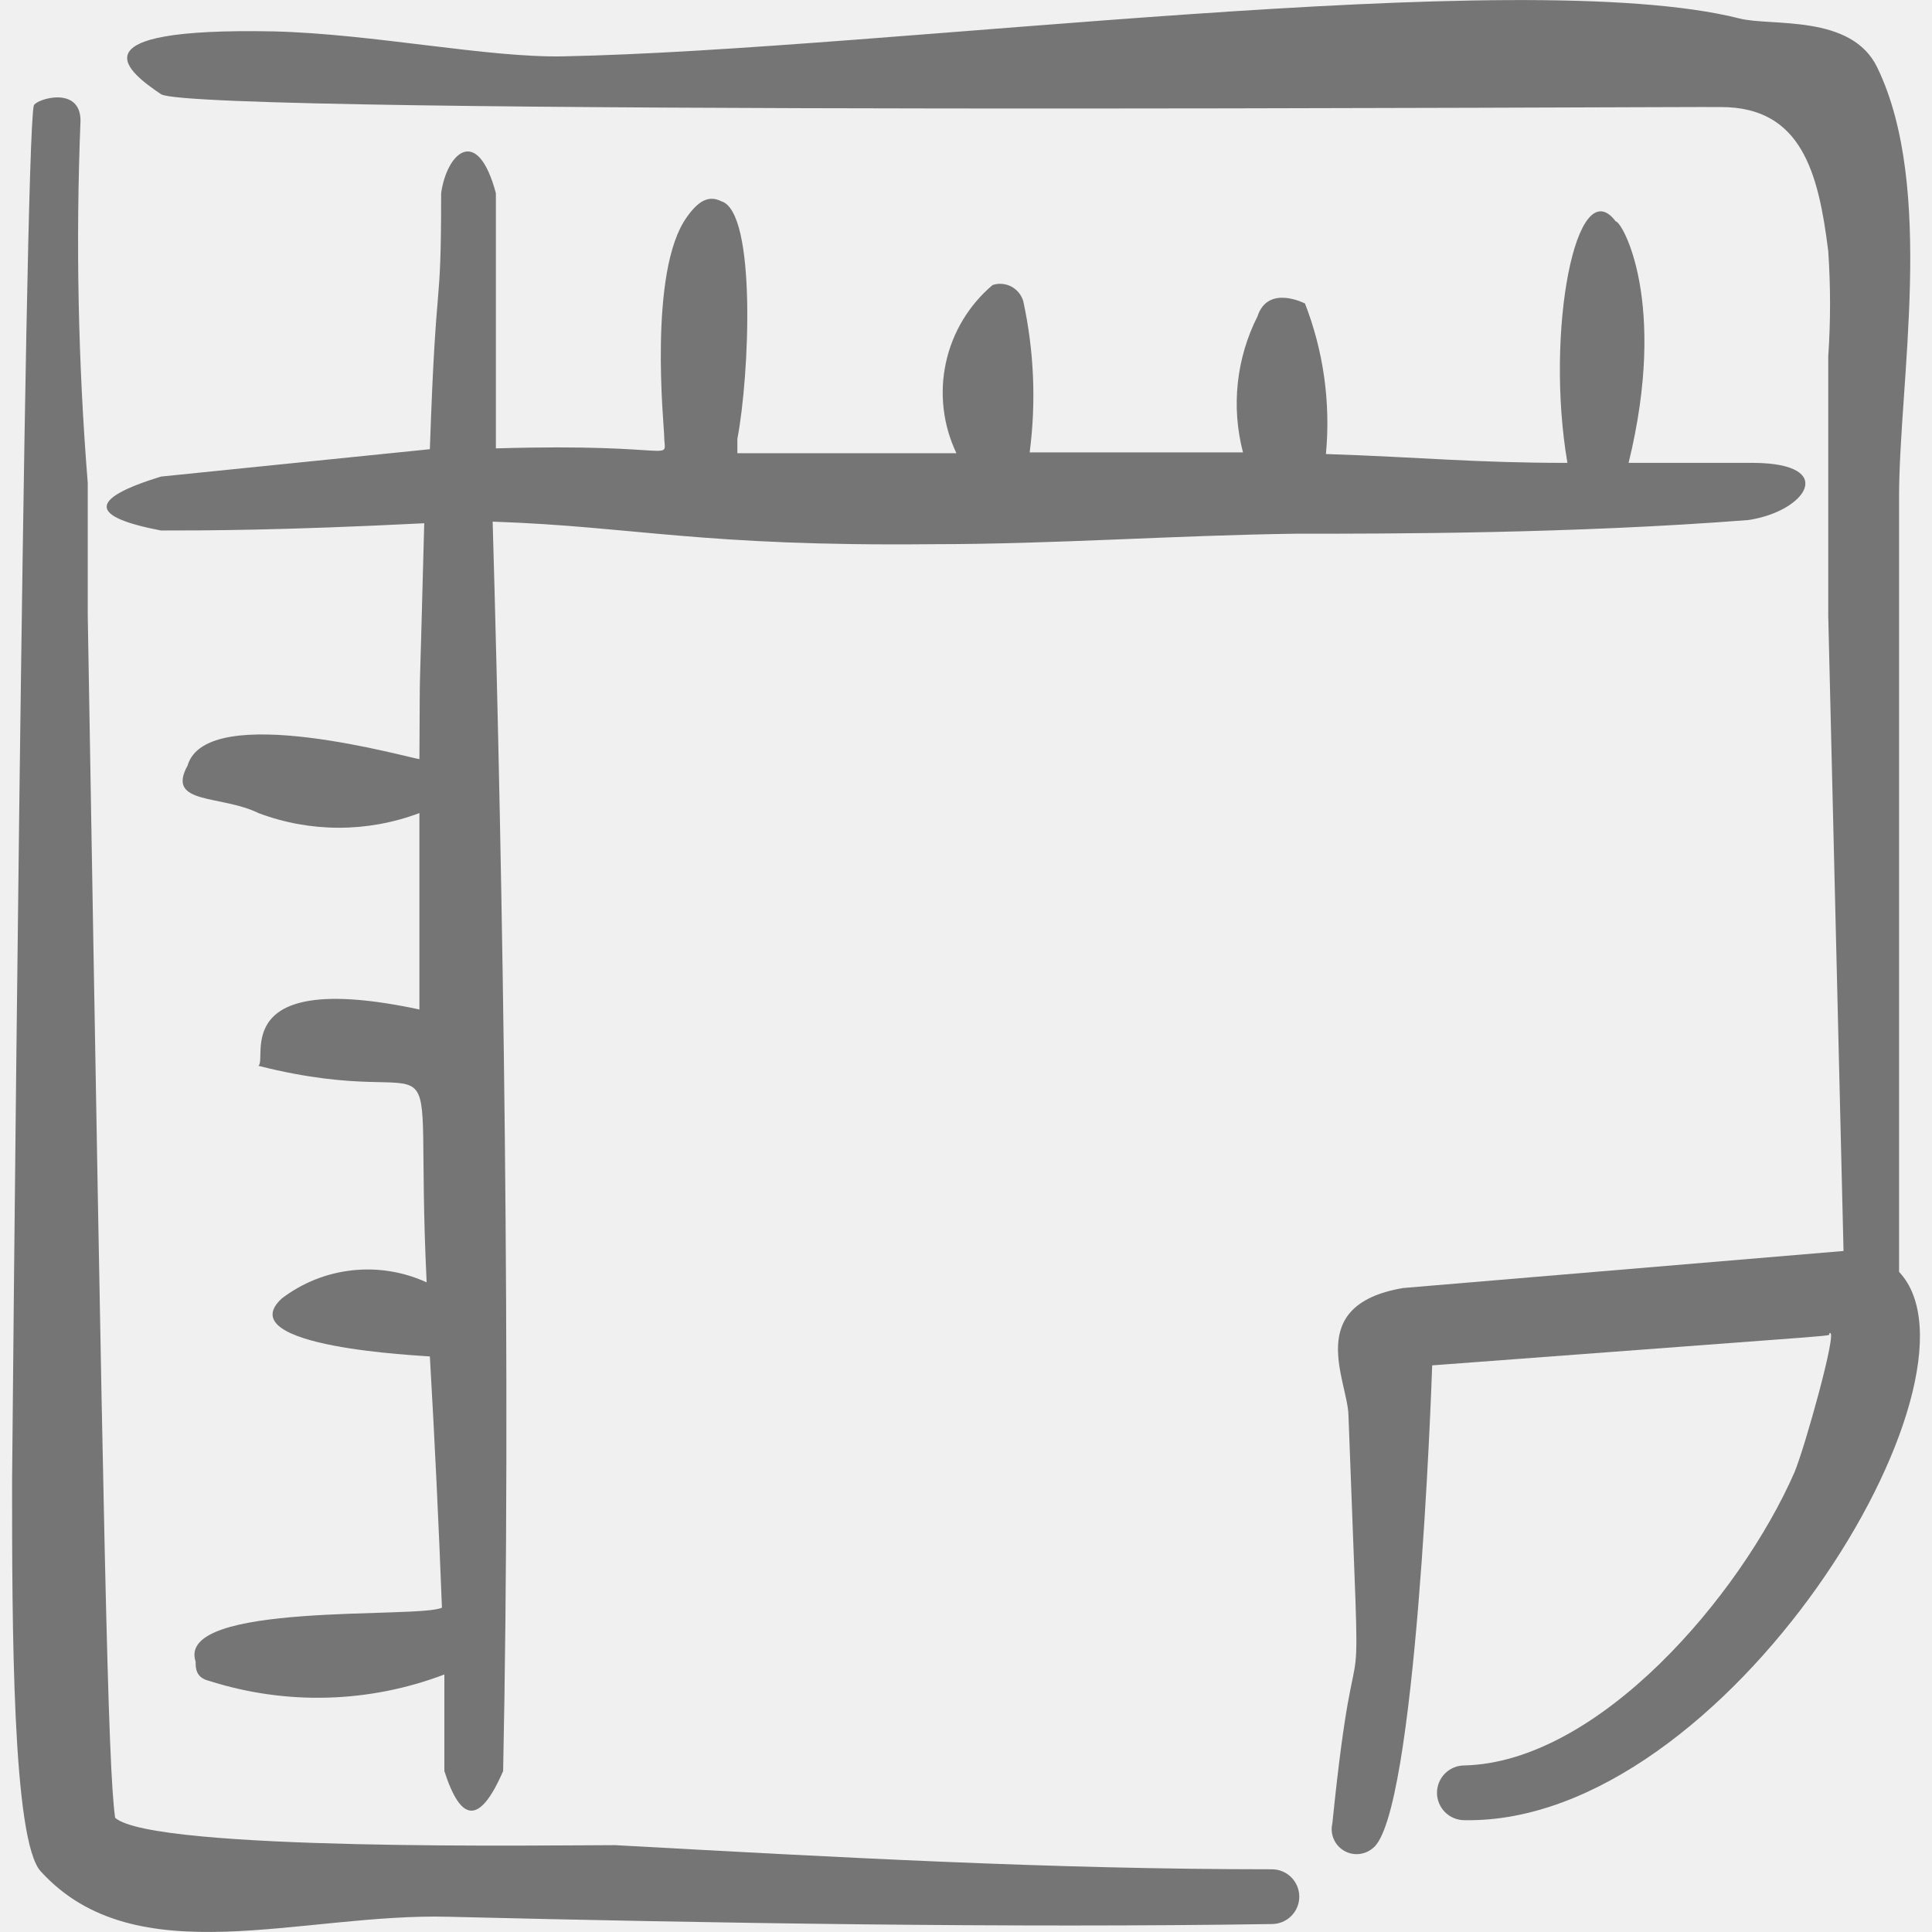
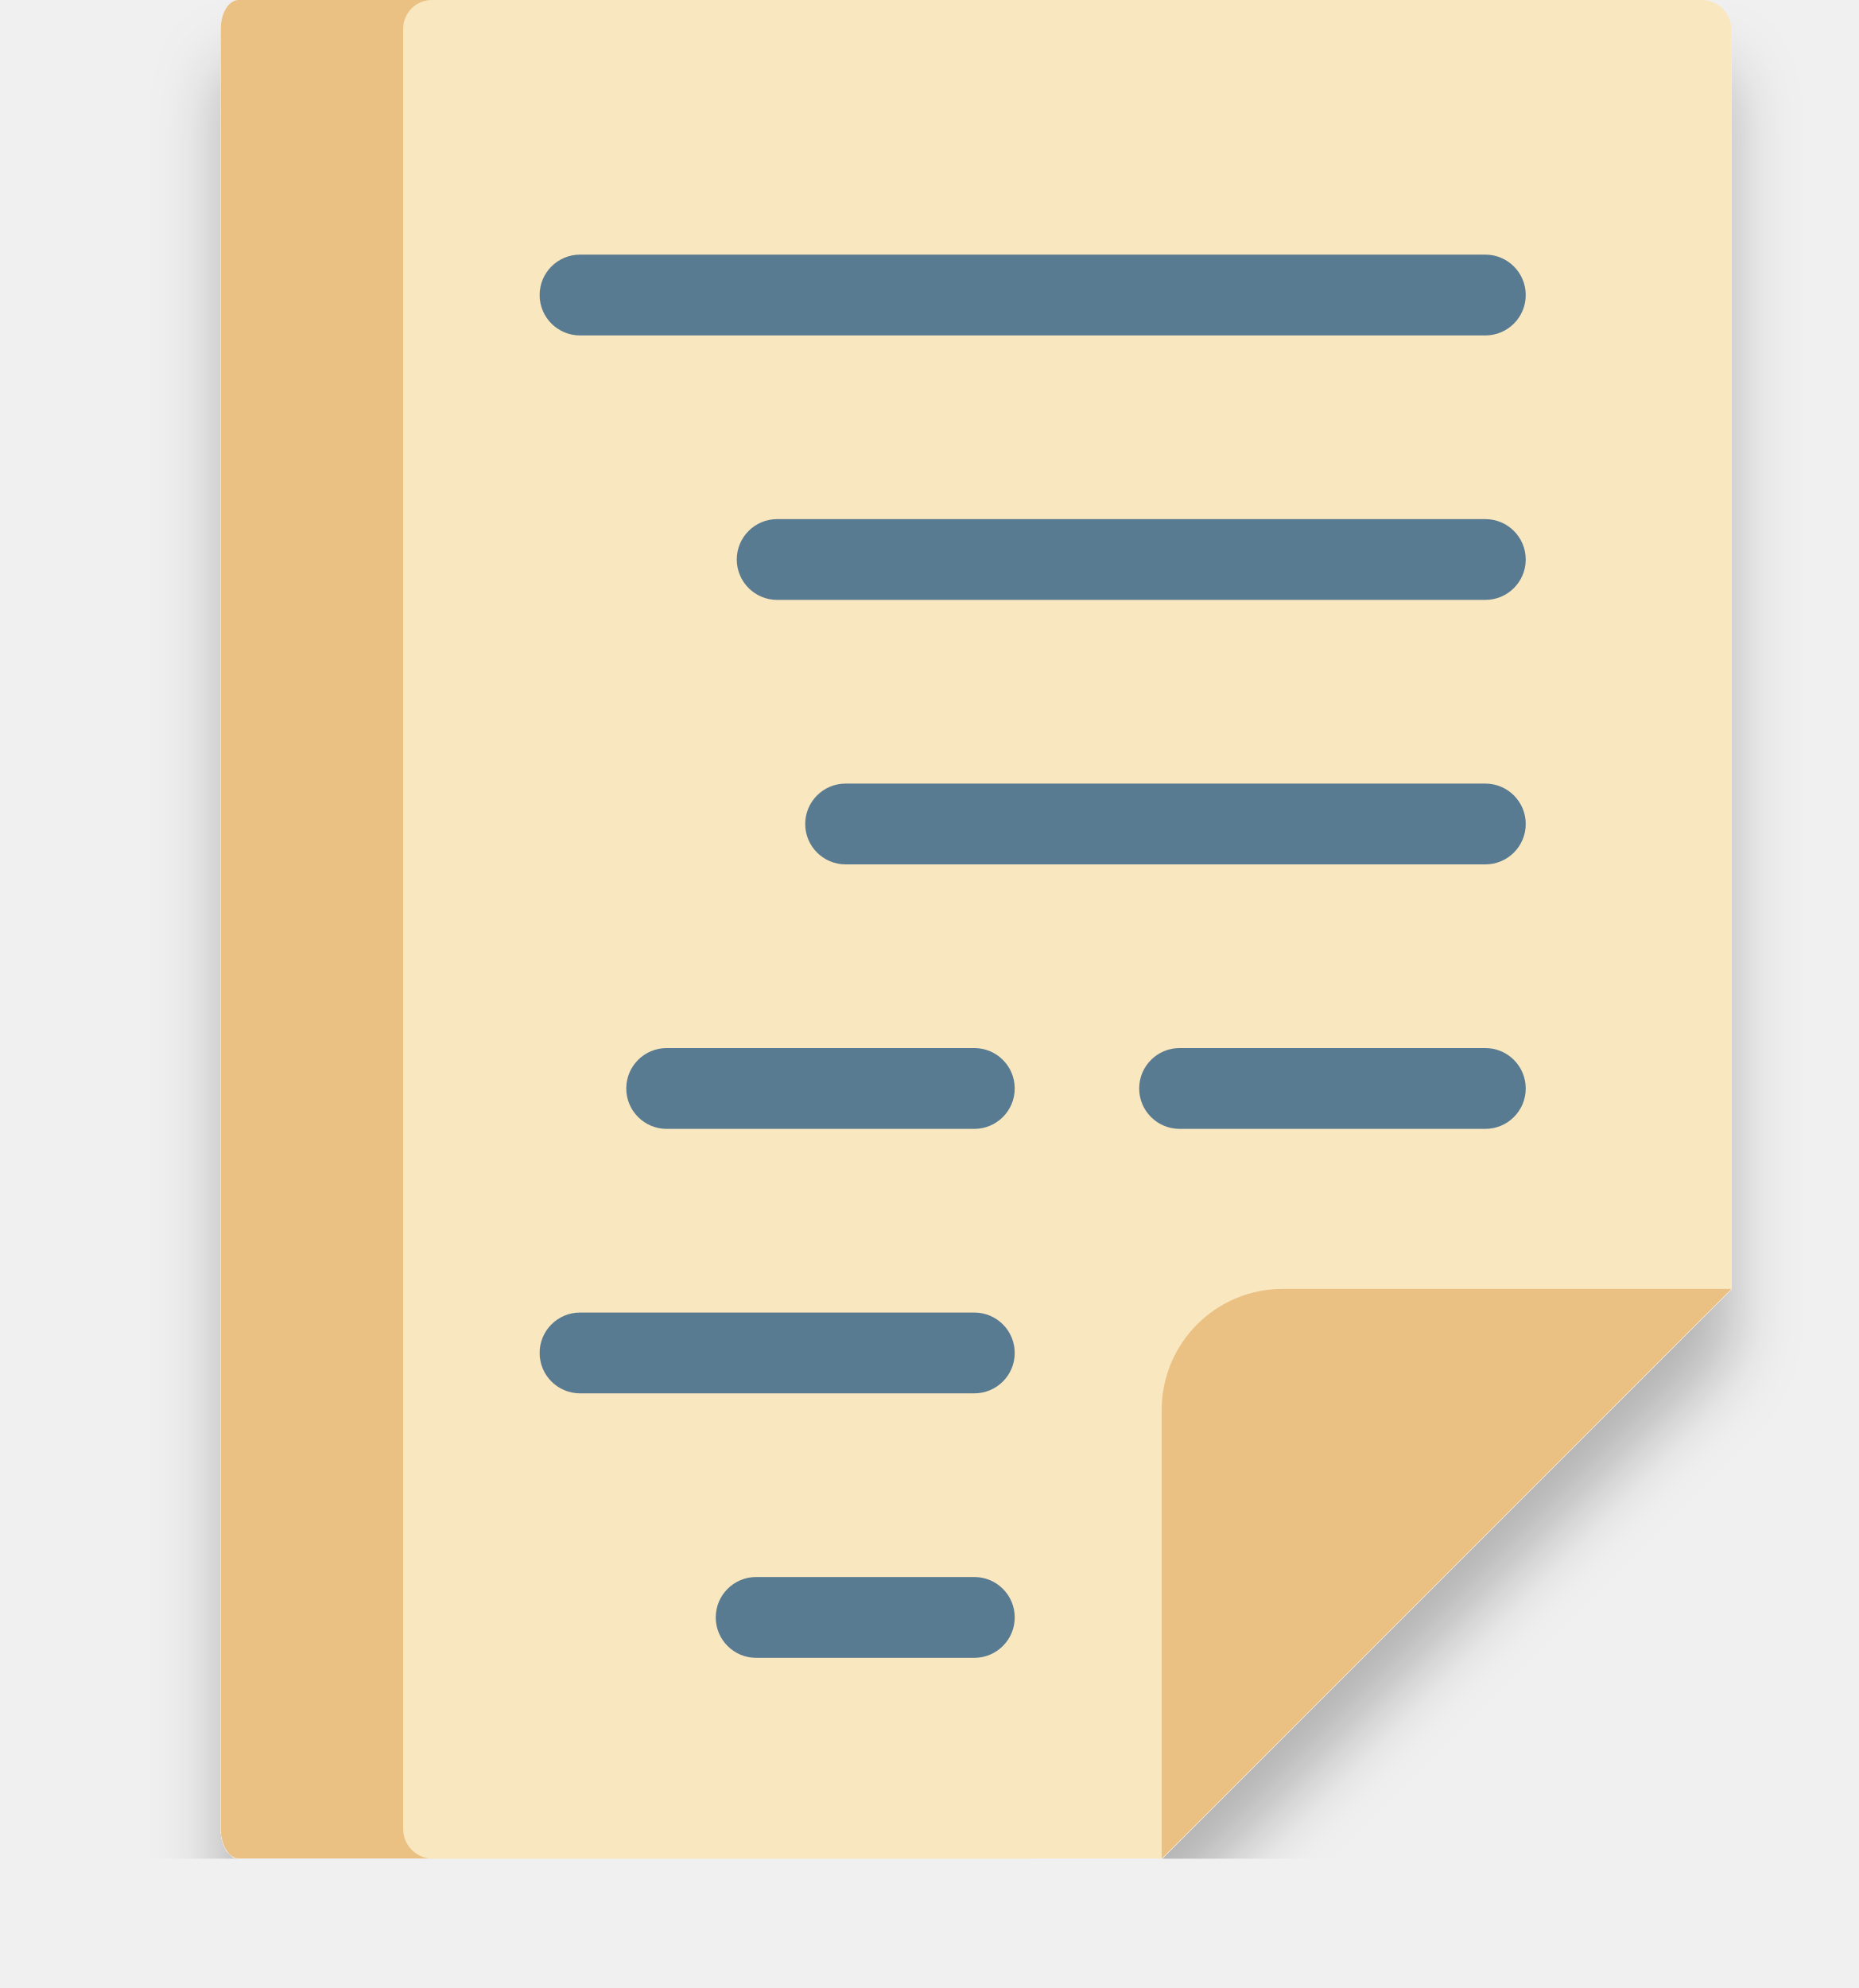
- <svg xmlns="http://www.w3.org/2000/svg" width="115" height="115" viewBox="0 0 115 115" fill="none">
-   <g clip-path="url(#clip0_22_100)">
-     <path d="M75.708 111.267C62.435 111.267 49.737 110.549 36.608 109.83C32.967 109.83 9.104 110.213 6.852 108.201C6.421 105.038 6.181 92.963 5.223 36.608V28.75C4.648 21.577 4.504 14.375 4.792 7.188C4.792 5.079 2.156 5.894 2.013 6.277C1.438 8.385 0.719 87.688 0.719 88.167C0.719 96.413 0.719 109.638 2.444 111.411C8.098 117.592 17.921 113.855 26.738 114.094C42.406 114.478 60.279 114.765 75.708 114.526C76.14 114.526 76.555 114.354 76.86 114.048C77.166 113.743 77.338 113.329 77.338 112.896C77.338 112.464 77.166 112.05 76.86 111.744C76.555 111.439 76.14 111.267 75.708 111.267Z" fill="#757575" />
-     <path d="M104.415 27.552H96.94C99.288 17.969 96.557 13.177 96.174 13.177C93.826 10.063 91.957 19.742 93.299 27.552C87.74 27.552 84.674 27.217 78.924 27.025C79.211 23.982 78.784 20.914 77.678 18.065C77.678 18.065 75.474 16.915 74.851 18.831C73.585 21.335 73.278 24.215 73.988 26.929H61.29C61.681 23.927 61.551 20.879 60.907 17.921C60.852 17.737 60.761 17.566 60.64 17.418C60.518 17.27 60.368 17.147 60.198 17.058C60.029 16.969 59.843 16.914 59.652 16.898C59.461 16.881 59.269 16.904 59.086 16.963C57.67 18.159 56.691 19.79 56.301 21.602C55.911 23.414 56.132 25.304 56.93 26.977H43.892V26.115C44.61 22.377 45.042 12.602 42.933 11.979C42.167 11.596 41.544 11.979 40.873 12.938C38.573 16.148 39.531 25.396 39.531 25.875C39.531 27.648 40.777 26.354 29.517 26.69V11.5C28.415 7.379 26.594 9.104 26.258 11.5C26.258 19.167 25.971 15.477 25.587 26.738L9.583 28.367C5.223 29.708 5.319 30.763 9.583 31.577C12.123 31.577 16.723 31.577 25.252 31.146C24.917 44.179 25.012 37.95 24.965 45.185C24.581 45.185 12.315 41.64 11.165 45.569C9.871 47.917 13.129 47.294 15.381 48.396C18.469 49.562 21.877 49.562 24.965 48.396V60.088C13.512 57.644 15.956 63.058 15.381 63.442C27.504 66.508 24.581 59.608 25.396 76.331C24.006 75.694 22.47 75.447 20.951 75.616C19.431 75.785 17.987 76.363 16.771 77.29C13.608 80.213 25.204 80.692 25.587 80.74C25.875 85.723 26.115 90.708 26.306 95.694C24.965 96.365 10.446 95.311 11.644 98.905C11.644 99.288 11.644 99.863 12.458 100.055C17.031 101.513 21.964 101.378 26.45 99.671V105.422C27.408 108.392 28.51 108.728 29.948 105.422C30.427 82.374 29.948 52.713 29.325 31.05C37.806 31.338 41.64 32.535 55.535 32.392C62.723 32.392 69.91 31.865 77.098 31.769C82.8 31.769 93.586 31.769 104.08 30.954C107.53 30.427 109.399 27.6 104.415 27.552Z" fill="#757575" />
-     <path d="M113.04 75.708V29.565C113.04 22.76 115.196 11.165 111.746 4.025C110.213 0.815 105.421 1.581 103.553 1.102C90.471 -2.204 52.713 2.971 33.542 3.354C29.038 3.45 22.185 2.013 16.292 1.869C4.073 1.629 7.667 4.312 9.583 5.606C11.5 6.9 101.492 6.325 102.451 6.373C107.242 6.373 108.249 10.302 108.824 14.95C108.967 17.039 108.967 19.131 108.824 21.227V36.656L109.734 74.463L83.523 76.667C77.582 77.673 80.217 82.177 80.265 84.237C81.08 106.476 80.888 93.011 79.307 108.536C79.235 108.839 79.26 109.158 79.379 109.446C79.497 109.735 79.704 109.978 79.969 110.143C80.234 110.307 80.544 110.384 80.856 110.362C81.167 110.34 81.463 110.221 81.703 110.021C84.29 108.153 85.201 82.709 85.249 81.272C112.561 79.211 108.44 79.594 108.919 79.355C109.399 79.115 107.434 86.159 106.811 87.644C103.601 94.976 95.167 104.894 87.165 105.086C86.733 105.086 86.319 105.258 86.013 105.563C85.708 105.869 85.536 106.283 85.536 106.715C85.536 107.147 85.708 107.562 86.013 107.867C86.319 108.173 86.733 108.344 87.165 108.344C102.786 108.632 118.934 81.938 113.04 75.708Z" fill="#757575" />
+ <svg xmlns="http://www.w3.org/2000/svg" width="115" height="123" viewBox="0 0 115 123" fill="none">
+   <g clip-path="url(#clip0_292_18)" filter="url(#filter0_d_292_18)">
+     <path d="M14.809 115H63.767C64.4 115 64.913 114.177 64.913 113.162V1.838C64.913 0.823 64.4 0 63.767 0H14.773C14.16 0 13.663 0.796 13.663 1.779V113.162C13.663 114.177 14.176 115 14.809 115Z" fill="#EAC083" />
+     <path d="M26.784 115H71.882L107.137 79.745V1.838C107.137 1.596 107.09 1.357 106.997 1.134C106.905 0.911 106.77 0.709 106.599 0.538C106.428 0.367 106.226 0.232 106.003 0.14C105.78 0.047 105.541 -5.8963e-05 105.299 5.49352e-08H26.725C26.253 5.49352e-08 25.801 0.187 25.467 0.521C25.134 0.855 24.946 1.307 24.946 1.779V113.162C24.946 113.404 24.994 113.643 25.086 113.866C25.178 114.089 25.314 114.291 25.484 114.462C25.655 114.633 25.858 114.768 26.081 114.86C26.304 114.953 26.543 115 26.784 115Z" fill="#F9E7C0" />
+     <path d="M46.787 102.572H60.288C61.669 102.572 62.788 101.453 62.788 100.072C62.788 98.691 61.669 97.572 60.288 97.572H46.787C45.407 97.572 44.288 98.691 44.288 100.072C44.288 101.453 45.407 102.572 46.787 102.572ZM33.39 83.709C33.39 82.328 34.51 81.209 35.89 81.209H60.288C61.669 81.209 62.788 82.328 62.788 83.709C62.788 85.089 61.669 86.208 60.288 86.208H35.89C34.51 86.208 33.39 85.089 33.39 83.709ZM38.751 67.345C38.751 65.964 39.87 64.845 41.251 64.845H60.288C61.669 64.845 62.788 65.964 62.788 67.345C62.788 68.725 61.669 69.845 60.288 69.845H41.251C39.871 69.845 38.751 68.725 38.751 67.345ZM49.824 50.981C49.824 49.601 50.943 48.481 52.324 48.481H91.908C93.289 48.481 94.408 49.601 94.408 50.981C94.408 52.362 93.289 53.481 91.908 53.481H52.324C50.943 53.481 49.824 52.362 49.824 50.981ZM70.489 67.345C70.489 65.964 71.609 64.845 72.989 64.845H91.908C93.289 64.845 94.408 65.964 94.408 67.345C94.408 68.725 93.289 69.845 91.908 69.845H72.989C71.608 69.845 70.489 68.725 70.489 67.345ZM45.589 34.618C45.589 33.237 46.709 32.118 48.089 32.118H91.908C93.289 32.118 94.408 33.237 94.408 34.618C94.408 35.998 93.289 37.117 91.908 37.117H48.089C46.709 37.117 45.589 35.998 45.589 34.618ZM33.39 18.254C33.39 16.873 34.51 15.754 35.89 15.754H91.908C93.289 15.754 94.408 16.873 94.408 18.254C94.408 19.635 93.289 20.754 91.908 20.754H35.89C34.51 20.754 33.39 19.635 33.39 18.254Z" fill="#597B91" />
+     <path d="M71.882 115L107.137 79.745H79.376C75.237 79.745 71.882 83.1 71.882 87.239V115Z" fill="#EAC083" />
  </g>
  <defs>
-     <clipPath id="clip0_22_100">
-       <rect width="115" height="115" fill="white" />
+     <filter id="filter0_d_292_18" x="-4" y="0" width="123" height="123" filterUnits="userSpaceOnUse" color-interpolation-filters="sRGB">
+       <feFlood flood-opacity="0" result="BackgroundImageFix" />
+       <feColorMatrix in="SourceAlpha" type="matrix" values="0 0 0 0 0 0 0 0 0 0 0 0 0 0 0 0 0 0 127 0" result="hardAlpha" />
+       <feOffset dy="4" />
+       <feGaussianBlur stdDeviation="2" />
+       <feComposite in2="hardAlpha" operator="out" />
+       <feColorMatrix type="matrix" values="0 0 0 0 0 0 0 0 0 0 0 0 0 0 0 0 0 0 0.25 0" />
+       <feBlend mode="normal" in2="BackgroundImageFix" result="effect1_dropShadow_292_18" />
+       <feBlend mode="normal" in="SourceGraphic" in2="effect1_dropShadow_292_18" result="shape" />
+     </filter>
+     <clipPath id="clip0_292_18">
+       <rect width="115" height="115" fill="white" transform="matrix(-1 0 0 1 115 0)" />
    </clipPath>
  </defs>
</svg>
